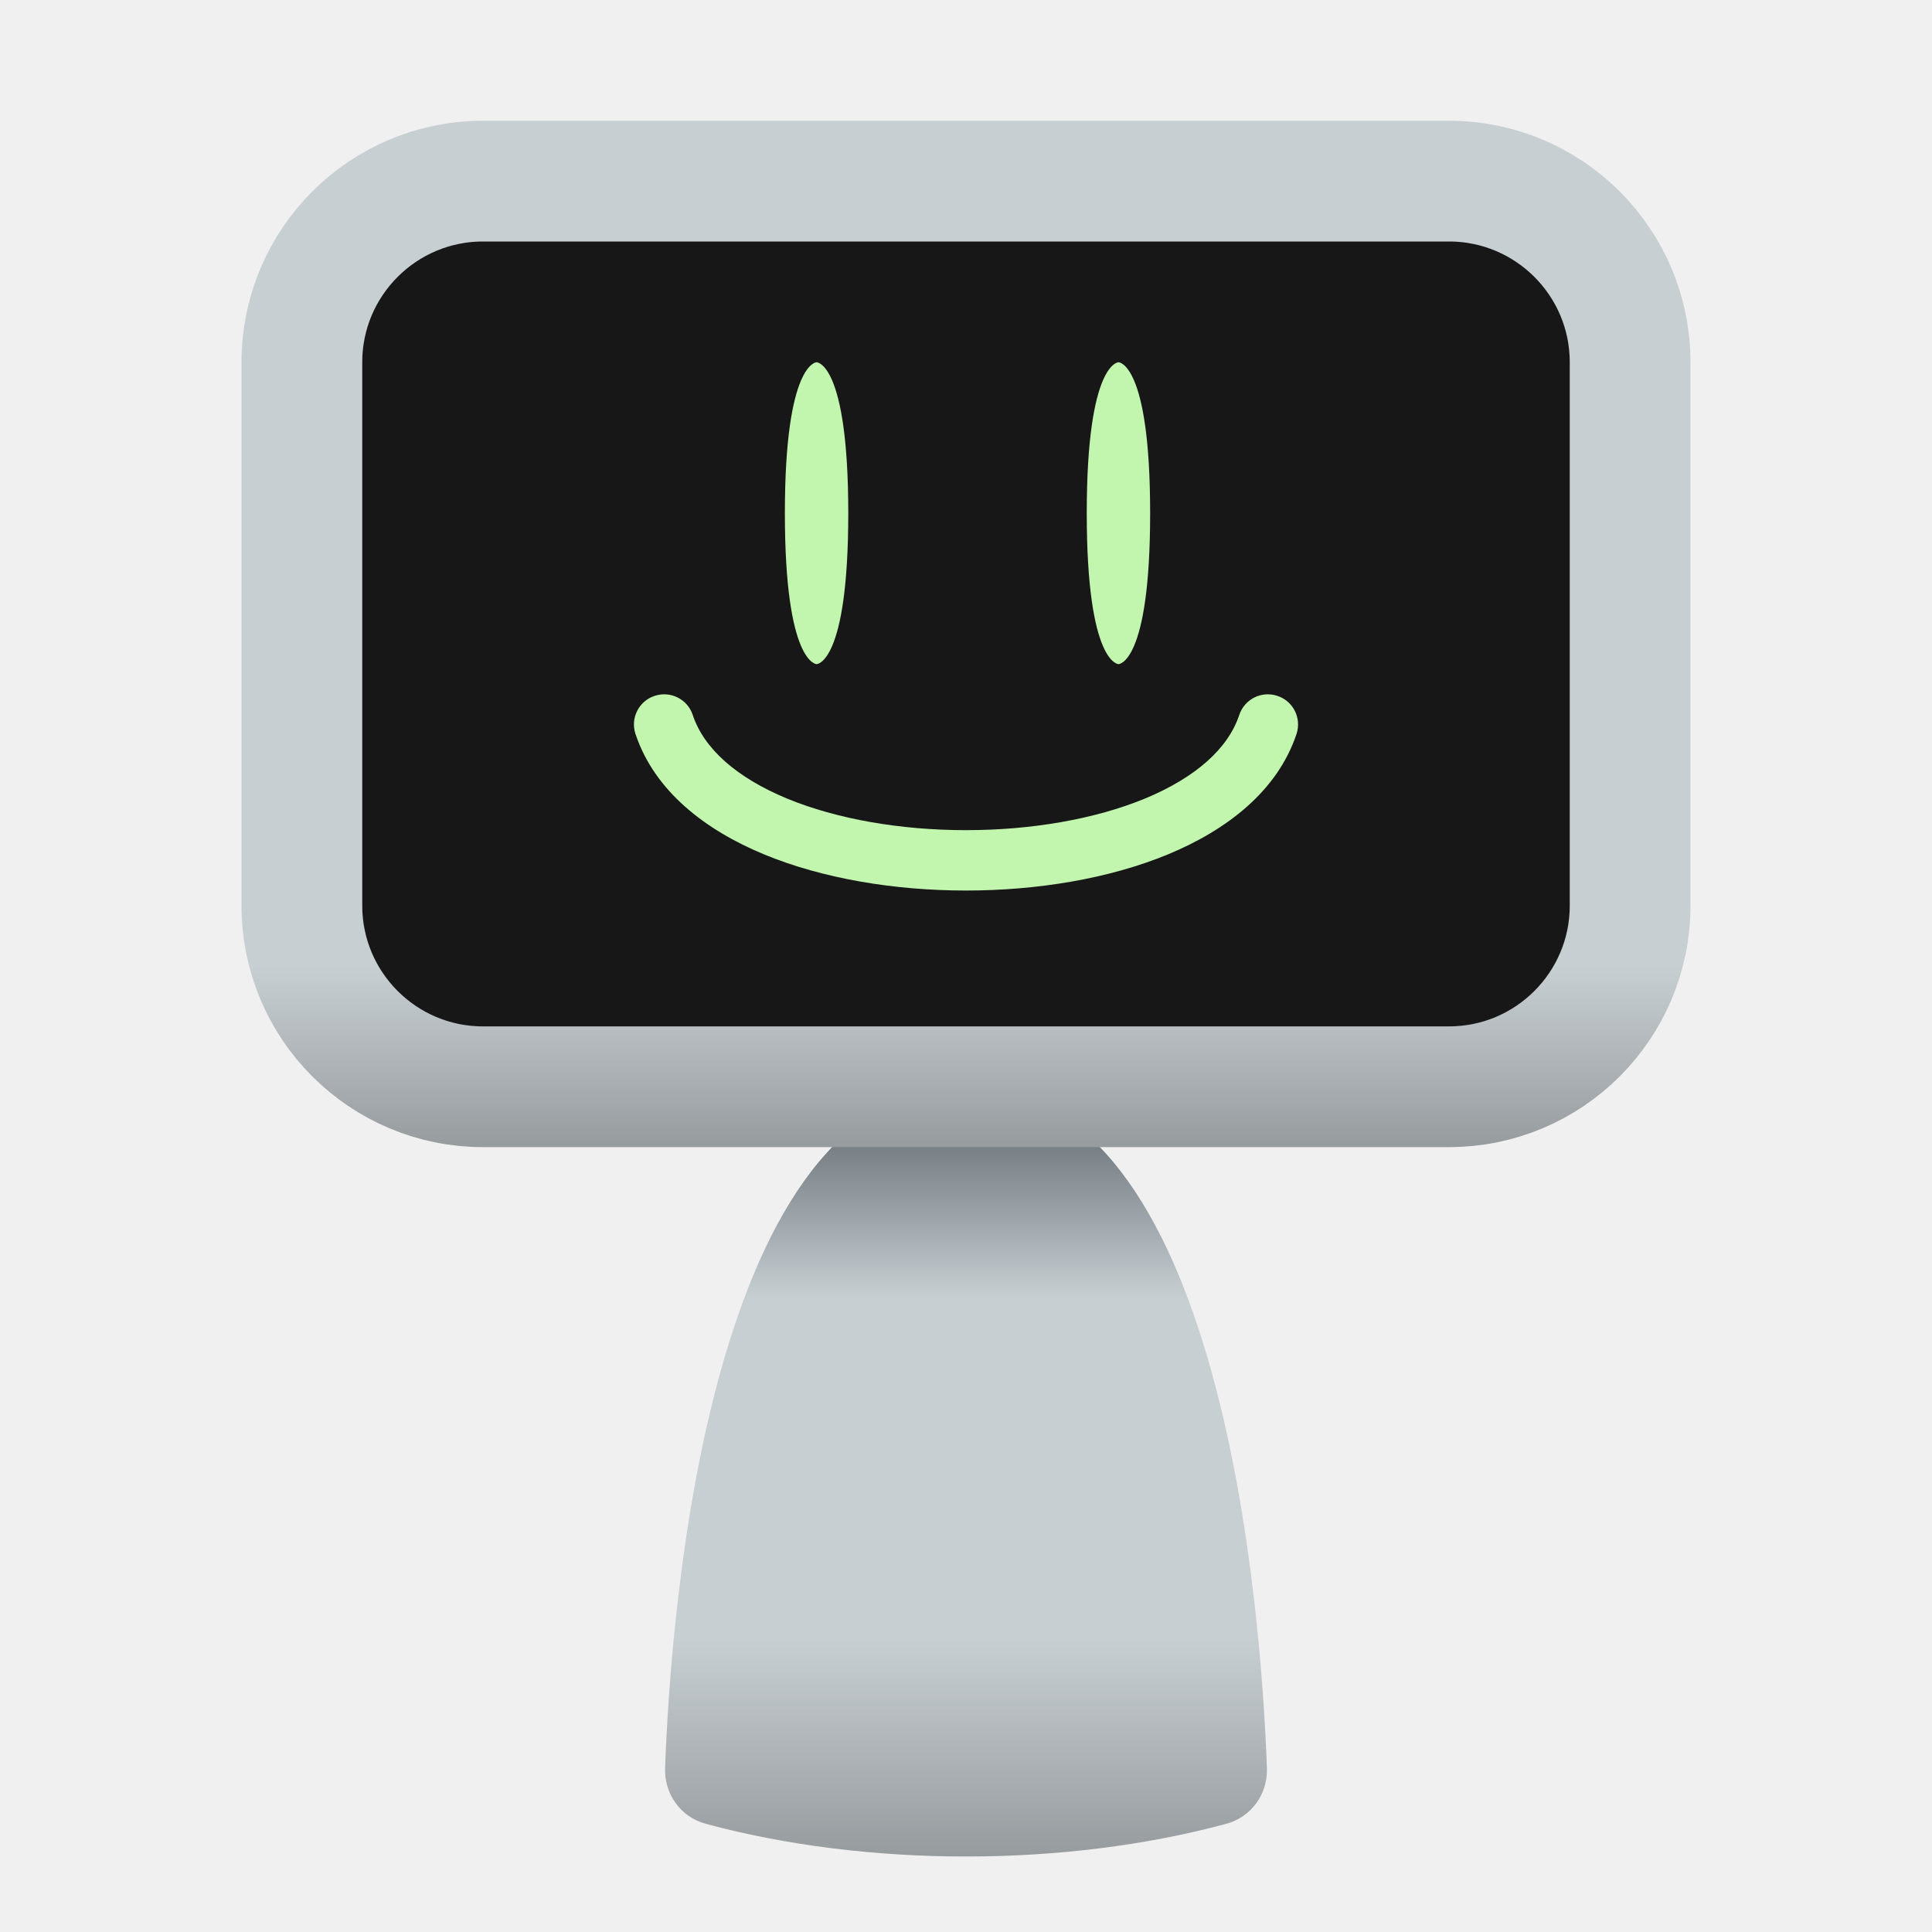
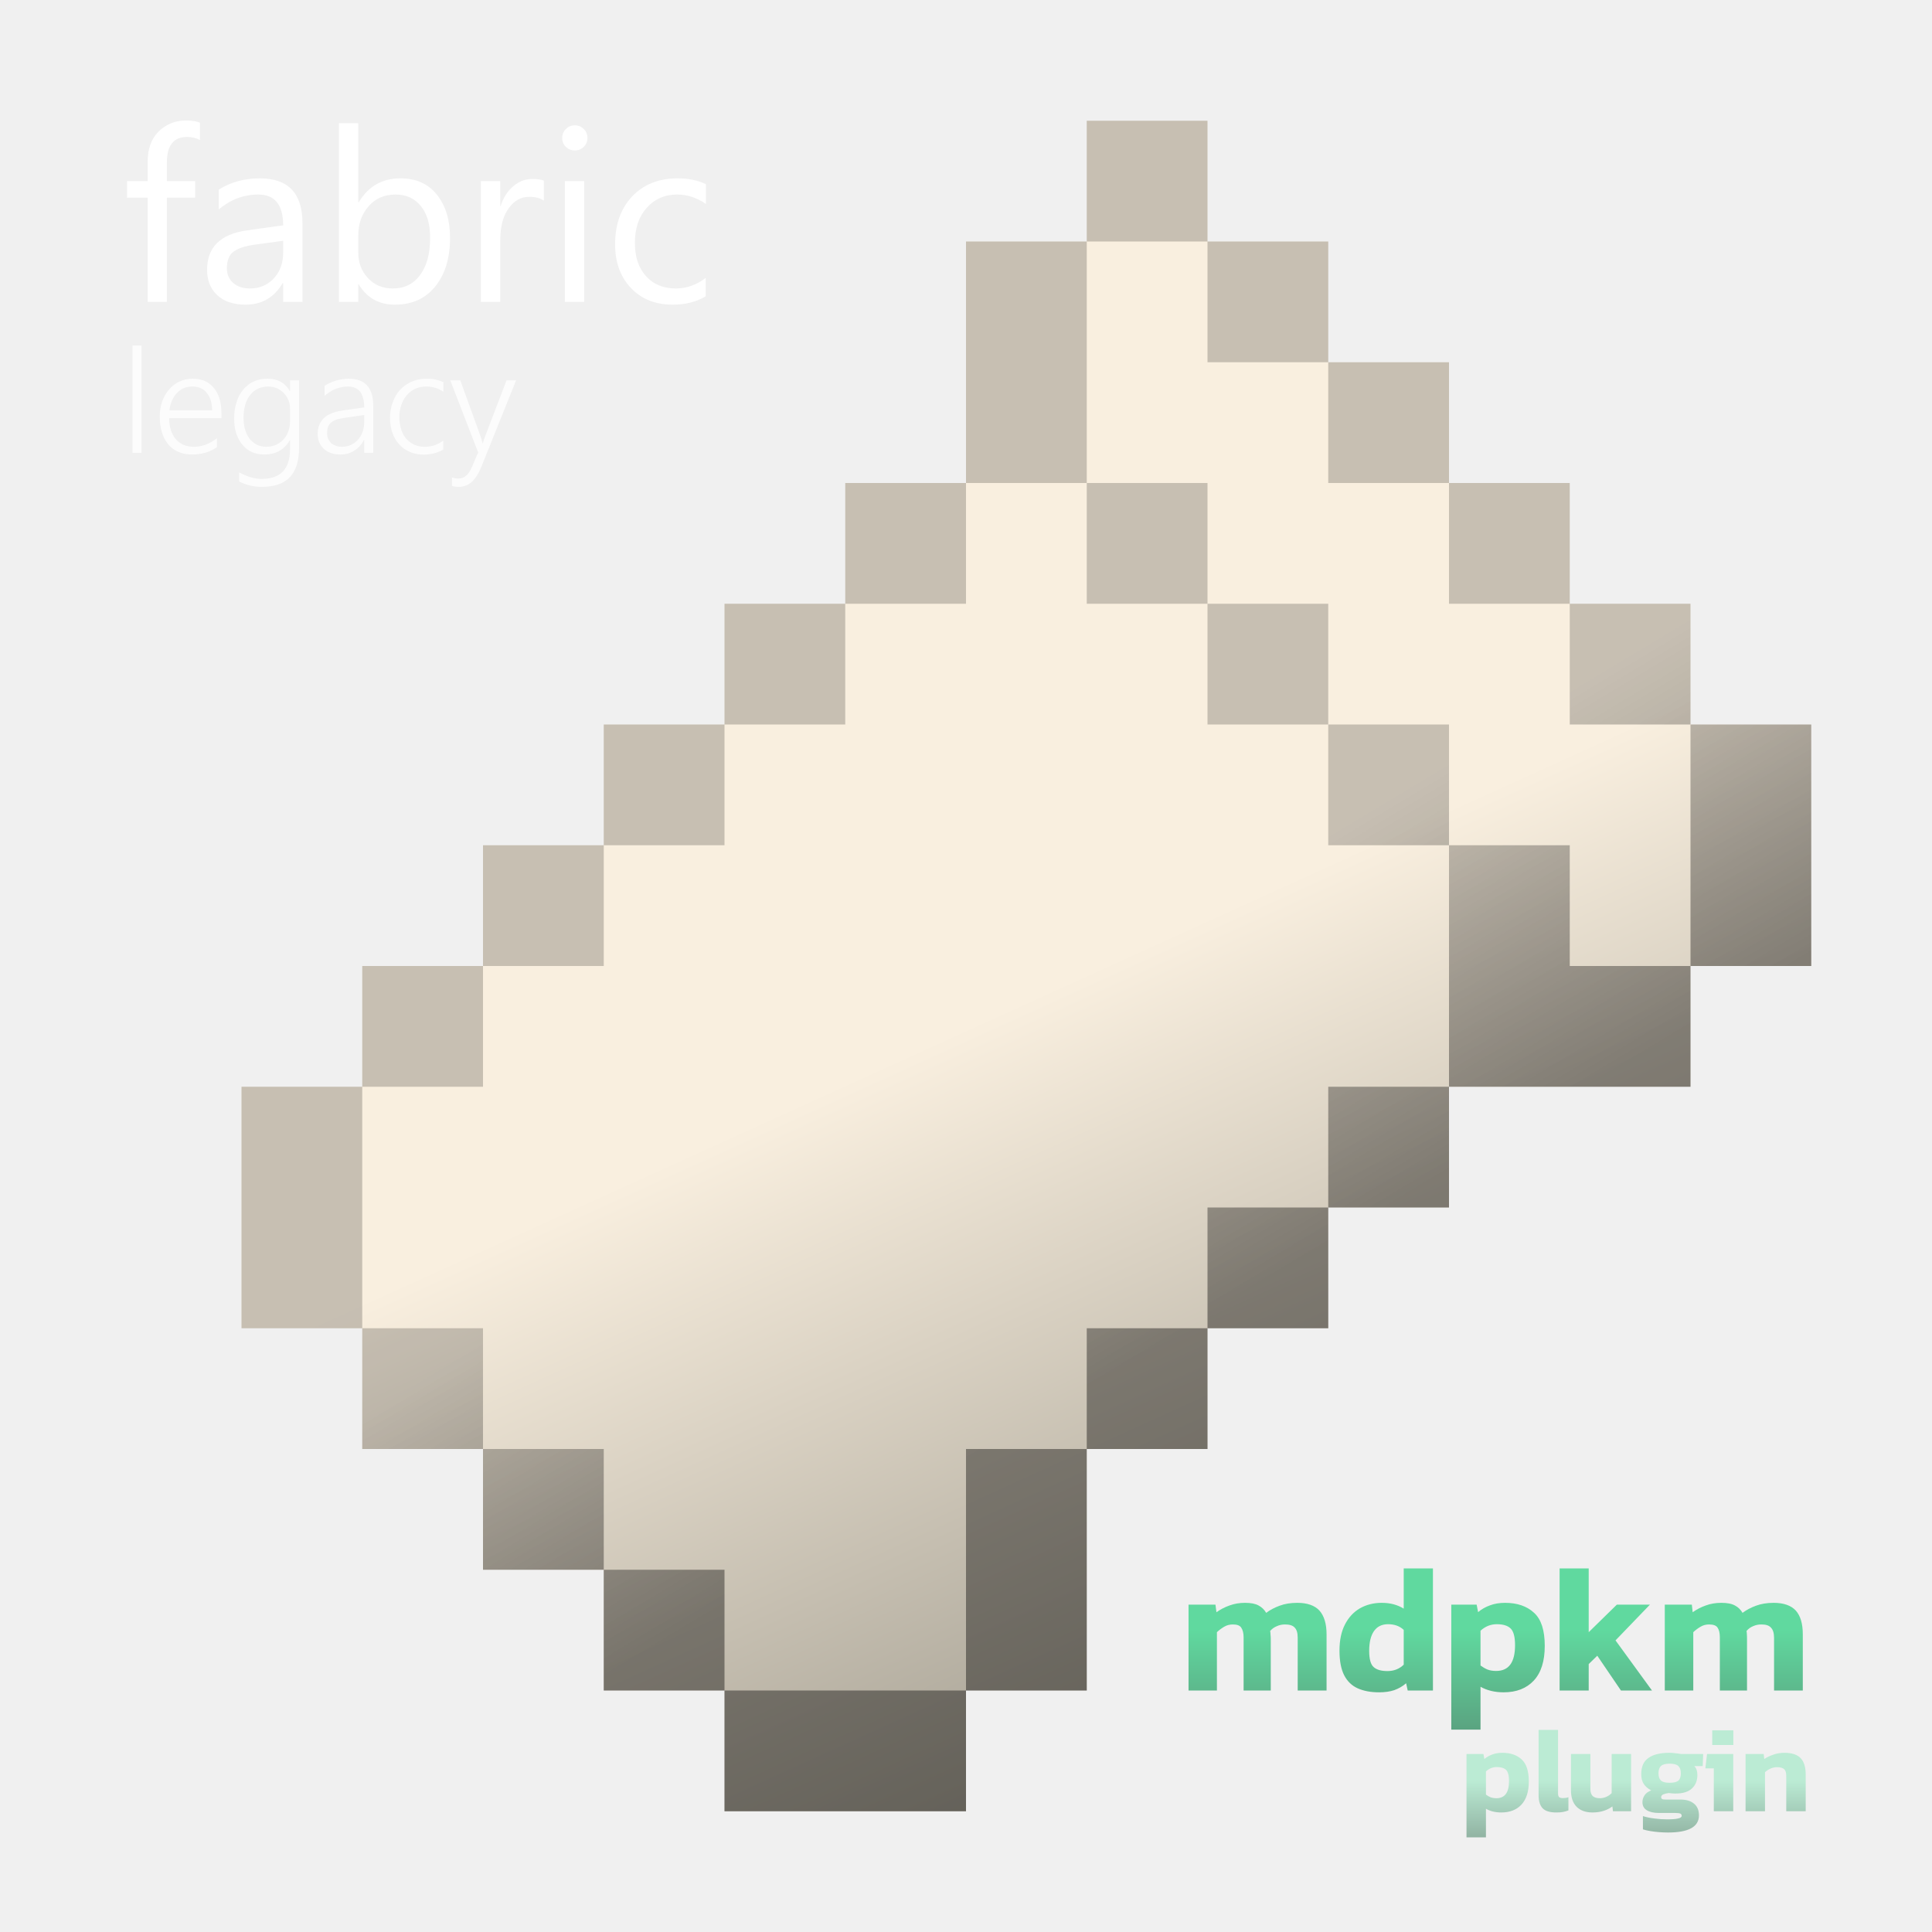
<svg xmlns="http://www.w3.org/2000/svg" width="16" height="16" viewBox="0 0 16 16" fill="none">
-   <path d="M5.508 14.642C5.555 13.35 5.871 9 8 9C10.129 9 10.445 13.35 10.492 14.642C10.5 14.857 10.363 15.048 10.155 15.104C8.821 15.465 7.179 15.465 5.845 15.104C5.637 15.048 5.5 14.857 5.508 14.642Z" fill="url(#paint0_linear_303_77)" />
-   <path d="M4 1.5H12C12.828 1.5 13.5 2.172 13.5 3V7.5C13.5 8.328 12.828 9 12 9H4C3.172 9 2.5 8.328 2.5 7.5V3C2.5 2.172 3.172 1.5 4 1.5Z" fill="#171717" stroke="url(#paint1_linear_303_77)" />
-   <path fill-rule="evenodd" clip-rule="evenodd" d="M9.263 3C9.263 3 9 3 9 4.25C9 5.5 9.263 5.5 9.263 5.5C9.263 5.5 9.525 5.5 9.525 4.25C9.525 3 9.263 3 9.263 3ZM6.5 4.25C6.5 3 6.763 3 6.763 3C6.763 3 7.025 3 7.025 4.25C7.025 5.5 6.763 5.5 6.763 5.5C6.763 5.5 6.5 5.5 6.5 4.25ZM5.737 5.921C5.694 5.79 5.552 5.719 5.421 5.763C5.29 5.806 5.219 5.948 5.263 6.079C5.421 6.552 5.841 6.874 6.326 7.075C6.816 7.278 7.413 7.375 8 7.375C8.587 7.375 9.184 7.278 9.674 7.075C10.159 6.874 10.579 6.552 10.737 6.079C10.781 5.948 10.71 5.806 10.579 5.763C10.448 5.719 10.306 5.79 10.263 5.921C10.171 6.198 9.904 6.438 9.483 6.613C9.066 6.785 8.538 6.875 8 6.875C7.462 6.875 6.934 6.785 6.517 6.613C6.096 6.438 5.829 6.198 5.737 5.921Z" fill="#C2F5AE" />
+   <path d="M10 12H9V14H8V15H6V14H5V13H4V12H3V11H2V9H3V8H4V7H5V6H6V5H7V4H8V2H9V1H10V2H11V3H12V4H13V5H14V6H15V8H14V9H13H12V10H11V11H10V12Z" fill="url(#paint0_linear_312_90)" />
+   <path d="M1.656 1.16C1.625 1.143 1.59 1.134 1.55 1.134C1.438 1.134 1.382 1.204 1.382 1.346V1.5H1.616V1.637H1.382V2.5H1.223V1.637H1.052V1.5H1.223V1.338C1.223 1.233 1.253 1.15 1.313 1.09C1.374 1.029 1.45 0.998 1.54 0.998C1.589 0.998 1.628 1.004 1.656 1.016V1.16ZM2.505 2.5H2.345V2.344H2.341C2.271 2.464 2.169 2.523 2.033 2.523C1.934 2.523 1.855 2.497 1.799 2.444C1.743 2.392 1.715 2.322 1.715 2.234C1.715 2.048 1.825 1.939 2.045 1.908L2.345 1.866C2.345 1.696 2.276 1.611 2.139 1.611C2.018 1.611 1.91 1.652 1.812 1.734V1.57C1.911 1.508 2.024 1.477 2.152 1.477C2.387 1.477 2.505 1.601 2.505 1.85V2.5ZM2.345 1.994L2.104 2.027C2.029 2.038 1.973 2.056 1.936 2.083C1.898 2.109 1.879 2.156 1.879 2.223C1.879 2.271 1.896 2.312 1.931 2.343C1.966 2.373 2.012 2.389 2.07 2.389C2.15 2.389 2.215 2.361 2.267 2.306C2.319 2.25 2.345 2.179 2.345 2.094V1.994ZM2.971 2.355H2.967V2.5H2.807V1.02H2.967V1.676H2.971C3.049 1.543 3.165 1.477 3.316 1.477C3.445 1.477 3.545 1.521 3.617 1.611C3.69 1.701 3.727 1.82 3.727 1.971C3.727 2.138 3.686 2.272 3.604 2.373C3.523 2.473 3.412 2.523 3.271 2.523C3.138 2.523 3.038 2.467 2.971 2.355ZM2.967 1.952V2.092C2.967 2.174 2.993 2.245 3.047 2.303C3.101 2.36 3.169 2.389 3.252 2.389C3.349 2.389 3.425 2.352 3.479 2.277C3.535 2.203 3.562 2.1 3.562 1.968C3.562 1.856 3.537 1.769 3.485 1.706C3.434 1.643 3.364 1.611 3.276 1.611C3.183 1.611 3.108 1.644 3.052 1.709C2.995 1.773 2.967 1.854 2.967 1.952ZM4.504 1.662C4.476 1.641 4.436 1.63 4.383 1.63C4.314 1.63 4.257 1.662 4.211 1.727C4.165 1.791 4.143 1.879 4.143 1.99V2.5H3.982V1.5H4.143V1.706H4.146C4.169 1.636 4.204 1.581 4.251 1.542C4.298 1.502 4.35 1.482 4.408 1.482C4.45 1.482 4.482 1.487 4.504 1.496V1.662ZM4.76 1.246C4.731 1.246 4.707 1.236 4.687 1.217C4.666 1.197 4.656 1.173 4.656 1.143C4.656 1.113 4.666 1.088 4.687 1.068C4.707 1.048 4.731 1.038 4.76 1.038C4.789 1.038 4.814 1.048 4.834 1.068C4.855 1.088 4.865 1.113 4.865 1.143C4.865 1.171 4.855 1.196 4.834 1.216C4.814 1.236 4.789 1.246 4.76 1.246ZM4.838 2.5H4.678V1.5H4.838V2.5ZM5.844 2.454C5.767 2.5 5.676 2.523 5.57 2.523C5.428 2.523 5.312 2.477 5.225 2.385C5.137 2.292 5.094 2.171 5.094 2.023C5.094 1.859 5.141 1.727 5.235 1.627C5.33 1.527 5.456 1.477 5.613 1.477C5.701 1.477 5.779 1.493 5.846 1.525V1.689C5.771 1.637 5.692 1.611 5.607 1.611C5.505 1.611 5.421 1.648 5.355 1.722C5.29 1.795 5.258 1.891 5.258 2.01C5.258 2.127 5.288 2.219 5.35 2.287C5.411 2.355 5.494 2.389 5.598 2.389C5.685 2.389 5.767 2.36 5.844 2.302V2.454Z" fill="white" />
+   <path d="M1.097 3.75V2.862H1.172V3.75H1.097ZM1.401 3.463C1.401 3.5 1.406 3.533 1.415 3.562C1.425 3.592 1.438 3.617 1.456 3.637C1.473 3.657 1.495 3.673 1.52 3.684C1.545 3.694 1.574 3.7 1.605 3.7C1.673 3.7 1.737 3.676 1.797 3.629V3.703C1.739 3.744 1.67 3.764 1.588 3.764C1.548 3.764 1.512 3.757 1.479 3.743C1.446 3.729 1.418 3.709 1.395 3.682C1.372 3.655 1.354 3.622 1.342 3.583C1.329 3.544 1.323 3.499 1.323 3.449C1.323 3.404 1.33 3.363 1.343 3.325C1.357 3.286 1.376 3.253 1.4 3.226C1.424 3.197 1.453 3.176 1.486 3.16C1.52 3.144 1.556 3.136 1.595 3.136C1.634 3.136 1.668 3.143 1.698 3.156C1.728 3.17 1.752 3.189 1.772 3.214C1.793 3.239 1.808 3.269 1.819 3.305C1.829 3.341 1.834 3.381 1.834 3.426V3.463H1.401ZM1.757 3.398C1.756 3.335 1.741 3.287 1.712 3.253C1.684 3.218 1.644 3.201 1.594 3.201C1.568 3.201 1.545 3.205 1.523 3.214C1.501 3.223 1.482 3.237 1.466 3.254C1.449 3.271 1.436 3.291 1.425 3.316C1.414 3.34 1.407 3.367 1.403 3.398H1.757ZM2.477 3.704C2.477 3.815 2.452 3.897 2.401 3.951C2.351 4.005 2.273 4.032 2.167 4.032C2.102 4.032 2.039 4.017 1.981 3.988V3.912C2.046 3.948 2.108 3.966 2.167 3.966C2.324 3.966 2.402 3.883 2.402 3.718V3.646H2.4C2.354 3.725 2.283 3.764 2.189 3.764C2.152 3.764 2.118 3.757 2.087 3.744C2.056 3.73 2.03 3.71 2.008 3.684C1.987 3.659 1.97 3.627 1.957 3.591C1.945 3.554 1.939 3.512 1.939 3.465C1.939 3.416 1.946 3.371 1.959 3.331C1.971 3.29 1.99 3.256 2.014 3.227C2.038 3.198 2.066 3.176 2.1 3.16C2.134 3.144 2.172 3.136 2.214 3.136C2.299 3.136 2.361 3.17 2.4 3.239H2.402V3.15H2.477V3.704ZM2.402 3.386C2.402 3.361 2.398 3.337 2.389 3.315C2.38 3.292 2.367 3.273 2.351 3.256C2.335 3.239 2.316 3.226 2.294 3.216C2.272 3.206 2.248 3.201 2.221 3.201C2.19 3.201 2.162 3.207 2.136 3.219C2.111 3.231 2.09 3.248 2.072 3.271C2.054 3.293 2.04 3.32 2.031 3.352C2.021 3.384 2.017 3.42 2.017 3.459C2.017 3.496 2.021 3.529 2.03 3.559C2.039 3.589 2.052 3.614 2.068 3.635C2.085 3.655 2.104 3.671 2.127 3.683C2.151 3.694 2.177 3.7 2.205 3.7C2.235 3.7 2.262 3.694 2.286 3.684C2.31 3.673 2.331 3.658 2.348 3.639C2.365 3.62 2.379 3.598 2.388 3.572C2.397 3.547 2.402 3.519 2.402 3.489V3.386ZM3.016 3.75V3.643H3.014C2.994 3.682 2.968 3.711 2.934 3.732C2.9 3.754 2.862 3.764 2.819 3.764C2.79 3.764 2.764 3.76 2.741 3.752C2.718 3.744 2.698 3.732 2.682 3.717C2.666 3.702 2.653 3.684 2.644 3.663C2.636 3.642 2.631 3.618 2.631 3.593C2.631 3.539 2.648 3.496 2.682 3.463C2.715 3.431 2.766 3.41 2.834 3.4L3.016 3.374C3.016 3.259 2.971 3.201 2.882 3.201C2.812 3.201 2.747 3.227 2.688 3.278V3.196C2.7 3.187 2.714 3.179 2.73 3.172C2.746 3.164 2.763 3.158 2.78 3.153C2.798 3.147 2.816 3.143 2.834 3.141C2.853 3.138 2.871 3.136 2.888 3.136C2.955 3.136 3.006 3.155 3.04 3.192C3.074 3.23 3.091 3.286 3.091 3.36V3.75H3.016ZM2.862 3.459C2.835 3.463 2.812 3.468 2.792 3.473C2.773 3.479 2.757 3.487 2.745 3.497C2.732 3.507 2.723 3.52 2.717 3.534C2.712 3.549 2.709 3.567 2.709 3.588C2.709 3.604 2.711 3.619 2.717 3.633C2.723 3.646 2.731 3.658 2.741 3.669C2.752 3.678 2.765 3.686 2.781 3.691C2.796 3.697 2.814 3.7 2.833 3.7C2.86 3.7 2.884 3.695 2.907 3.684C2.929 3.674 2.948 3.66 2.964 3.642C2.98 3.624 2.993 3.603 3.002 3.578C3.012 3.553 3.016 3.526 3.016 3.496V3.437L2.862 3.459ZM3.671 3.723C3.626 3.75 3.572 3.764 3.509 3.765C3.466 3.765 3.427 3.758 3.393 3.742C3.359 3.727 3.329 3.706 3.305 3.679C3.281 3.652 3.262 3.62 3.249 3.583C3.237 3.546 3.23 3.506 3.23 3.462C3.23 3.417 3.237 3.375 3.251 3.336C3.264 3.296 3.284 3.261 3.31 3.232C3.337 3.202 3.369 3.179 3.406 3.162C3.444 3.145 3.488 3.136 3.537 3.136C3.586 3.136 3.631 3.146 3.672 3.165V3.244C3.629 3.215 3.581 3.201 3.531 3.201C3.495 3.201 3.463 3.208 3.436 3.221C3.408 3.235 3.385 3.253 3.365 3.277C3.347 3.3 3.332 3.327 3.322 3.358C3.312 3.389 3.307 3.422 3.307 3.456C3.307 3.488 3.312 3.519 3.32 3.548C3.328 3.578 3.341 3.604 3.358 3.626C3.376 3.649 3.398 3.666 3.425 3.68C3.451 3.693 3.482 3.7 3.518 3.7C3.575 3.7 3.625 3.683 3.671 3.649V3.723ZM3.989 3.859C3.966 3.918 3.939 3.961 3.909 3.989C3.878 4.018 3.841 4.032 3.798 4.032C3.776 4.032 3.758 4.029 3.743 4.024V3.954C3.752 3.957 3.761 3.959 3.769 3.961C3.778 3.962 3.787 3.963 3.796 3.963C3.821 3.963 3.842 3.955 3.86 3.94C3.878 3.925 3.894 3.901 3.907 3.87L3.96 3.747L3.729 3.15H3.812L3.984 3.625C3.986 3.631 3.988 3.639 3.99 3.647C3.992 3.655 3.995 3.663 3.996 3.67H3.999C4.001 3.664 4.003 3.657 4.005 3.65C4.007 3.643 4.009 3.636 4.012 3.628L4.195 3.15H4.274L3.989 3.859Z" fill="white" fill-opacity="0.8" />
+   <path d="M9.843 14V13.289H10.066L10.074 13.352C10.106 13.329 10.142 13.31 10.182 13.296C10.222 13.281 10.265 13.274 10.311 13.274C10.359 13.274 10.396 13.281 10.423 13.296C10.45 13.31 10.471 13.331 10.486 13.357C10.519 13.332 10.556 13.313 10.597 13.298C10.639 13.282 10.688 13.274 10.744 13.274C10.827 13.274 10.888 13.296 10.927 13.338C10.966 13.382 10.986 13.447 10.986 13.535V14H10.747V13.563C10.747 13.524 10.739 13.496 10.722 13.479C10.706 13.461 10.679 13.453 10.642 13.453C10.619 13.453 10.597 13.457 10.575 13.467C10.553 13.476 10.534 13.489 10.519 13.507C10.521 13.518 10.522 13.528 10.522 13.538C10.523 13.548 10.524 13.56 10.524 13.574V14H10.299V13.56C10.299 13.524 10.292 13.498 10.279 13.479C10.267 13.461 10.244 13.453 10.209 13.453C10.184 13.453 10.16 13.459 10.138 13.472C10.116 13.485 10.096 13.5 10.078 13.517V14H9.843ZM11.421 14.015C11.352 14.015 11.293 14.004 11.244 13.982C11.195 13.96 11.158 13.924 11.132 13.874C11.106 13.823 11.093 13.755 11.093 13.67C11.093 13.584 11.108 13.512 11.138 13.454C11.168 13.395 11.209 13.351 11.261 13.32C11.314 13.29 11.374 13.274 11.442 13.274C11.479 13.274 11.512 13.278 11.541 13.286C11.571 13.294 11.599 13.306 11.625 13.322V12.989H11.867V14H11.658L11.645 13.94C11.616 13.965 11.583 13.984 11.547 13.997C11.511 14.009 11.469 14.015 11.421 14.015ZM11.49 13.839C11.543 13.839 11.588 13.822 11.625 13.786V13.498C11.591 13.466 11.548 13.451 11.495 13.451C11.444 13.451 11.405 13.47 11.378 13.509C11.352 13.547 11.339 13.601 11.339 13.671C11.339 13.739 11.351 13.784 11.376 13.806C11.402 13.829 11.44 13.839 11.49 13.839ZM12.019 14.324V13.289H12.229L12.241 13.351C12.27 13.326 12.303 13.308 12.339 13.295C12.375 13.281 12.417 13.274 12.465 13.274C12.566 13.274 12.646 13.302 12.705 13.357C12.764 13.411 12.793 13.502 12.793 13.63C12.793 13.757 12.763 13.852 12.702 13.918C12.642 13.982 12.559 14.015 12.453 14.015C12.378 14.015 12.314 13.999 12.261 13.969V14.324H12.019ZM12.391 13.838C12.495 13.838 12.547 13.767 12.547 13.625C12.547 13.557 12.535 13.511 12.511 13.487C12.487 13.463 12.449 13.451 12.396 13.451C12.345 13.451 12.3 13.469 12.261 13.505V13.793C12.28 13.807 12.299 13.818 12.318 13.826C12.338 13.834 12.362 13.838 12.391 13.838ZM12.916 14V12.989H13.157V13.517L13.39 13.289H13.664L13.379 13.585L13.681 14H13.424L13.228 13.712L13.157 13.781V14H12.916ZM13.787 14V13.289H14.011L14.018 13.352C14.05 13.329 14.086 13.31 14.126 13.296C14.166 13.281 14.209 13.274 14.255 13.274C14.303 13.274 14.341 13.281 14.368 13.296C14.395 13.31 14.416 13.331 14.431 13.357C14.464 13.332 14.501 13.313 14.542 13.298C14.584 13.282 14.633 13.274 14.689 13.274C14.772 13.274 14.833 13.296 14.872 13.338C14.911 13.382 14.93 13.447 14.93 13.535V14H14.692V13.563C14.692 13.524 14.683 13.496 14.666 13.479C14.65 13.461 14.624 13.453 14.587 13.453C14.564 13.453 14.541 13.457 14.519 13.467C14.497 13.476 14.479 13.489 14.464 13.507C14.466 13.518 14.467 13.528 14.467 13.538C14.468 13.548 14.468 13.56 14.468 13.574V14H14.243V13.56C14.243 13.524 14.237 13.498 14.224 13.479C14.212 13.461 14.188 13.453 14.153 13.453C14.128 13.453 14.105 13.459 14.083 13.472C14.061 13.485 14.041 13.5 14.023 13.517V14H13.787Z" fill="url(#paint1_linear_312_90)" />
+   <path d="M12.145 15.216V14.526H12.285L12.293 14.567C12.312 14.551 12.334 14.539 12.358 14.53C12.382 14.521 12.41 14.516 12.442 14.516C12.509 14.516 12.562 14.534 12.602 14.571C12.641 14.607 12.661 14.668 12.661 14.753C12.661 14.838 12.64 14.902 12.6 14.945C12.56 14.988 12.504 15.01 12.434 15.01C12.384 15.01 12.341 15 12.306 14.979V15.216H12.145ZM12.393 14.892C12.462 14.892 12.497 14.845 12.497 14.75C12.497 14.705 12.489 14.674 12.473 14.658C12.457 14.642 12.431 14.634 12.396 14.634C12.362 14.634 12.332 14.646 12.306 14.67V14.862C12.318 14.871 12.331 14.879 12.344 14.884C12.357 14.889 12.373 14.892 12.393 14.892ZM12.888 15.01C12.836 15.01 12.799 14.999 12.776 14.976C12.754 14.953 12.742 14.917 12.742 14.867V14.326H12.903V14.851C12.903 14.866 12.906 14.877 12.912 14.883C12.919 14.888 12.929 14.891 12.941 14.891C12.959 14.891 12.975 14.889 12.989 14.884V14.993C12.974 14.999 12.959 15.003 12.943 15.006C12.929 15.009 12.91 15.01 12.888 15.01ZM13.188 15.01C13.132 15.01 13.088 14.994 13.057 14.963C13.025 14.931 13.01 14.885 13.01 14.824V14.526H13.171V14.815C13.171 14.842 13.177 14.861 13.19 14.874C13.203 14.886 13.223 14.892 13.249 14.892C13.268 14.892 13.286 14.888 13.304 14.88C13.321 14.872 13.335 14.862 13.347 14.85V14.526H13.508V15H13.358L13.353 14.96C13.333 14.975 13.31 14.987 13.283 14.996C13.255 15.005 13.224 15.01 13.188 15.01ZM13.814 15.176C13.79 15.176 13.766 15.175 13.74 15.173C13.714 15.171 13.689 15.168 13.666 15.164C13.642 15.16 13.622 15.155 13.606 15.15V15.04C13.632 15.049 13.664 15.055 13.702 15.06C13.739 15.065 13.773 15.067 13.805 15.067C13.845 15.067 13.876 15.065 13.896 15.06C13.916 15.056 13.927 15.049 13.927 15.038C13.927 15.029 13.923 15.022 13.915 15.019C13.907 15.016 13.891 15.014 13.868 15.014H13.737C13.694 15.014 13.661 15.006 13.637 14.991C13.613 14.976 13.602 14.953 13.602 14.924C13.602 14.904 13.608 14.885 13.62 14.867C13.632 14.849 13.651 14.836 13.675 14.827C13.647 14.813 13.627 14.795 13.613 14.774C13.599 14.753 13.592 14.726 13.592 14.693C13.592 14.632 13.611 14.587 13.651 14.559C13.691 14.53 13.749 14.516 13.826 14.516C13.842 14.516 13.859 14.517 13.879 14.52C13.899 14.522 13.913 14.524 13.923 14.526H14.105L14.101 14.626H14.032C14.048 14.643 14.057 14.667 14.057 14.7C14.057 14.746 14.042 14.783 14.012 14.811C13.982 14.839 13.938 14.853 13.878 14.853C13.868 14.853 13.858 14.853 13.848 14.852C13.838 14.851 13.829 14.85 13.82 14.849C13.802 14.851 13.787 14.855 13.775 14.86C13.763 14.865 13.757 14.873 13.757 14.883C13.757 14.891 13.76 14.896 13.766 14.899C13.772 14.902 13.782 14.903 13.795 14.903H13.916C13.964 14.903 14.002 14.914 14.029 14.937C14.056 14.959 14.07 14.991 14.07 15.034C14.07 15.129 13.984 15.176 13.814 15.176ZM13.827 14.764C13.862 14.764 13.886 14.758 13.9 14.746C13.913 14.734 13.92 14.714 13.92 14.686C13.92 14.658 13.913 14.638 13.899 14.625C13.885 14.612 13.861 14.606 13.827 14.606C13.794 14.606 13.77 14.612 13.756 14.625C13.742 14.637 13.735 14.657 13.735 14.686C13.735 14.713 13.741 14.732 13.755 14.745C13.768 14.758 13.792 14.764 13.827 14.764ZM14.18 14.451V14.33H14.355V14.451H14.18ZM14.193 15V14.645H14.123L14.137 14.526H14.354V15H14.193ZM14.456 15V14.526H14.606L14.611 14.567C14.631 14.554 14.655 14.542 14.684 14.532C14.714 14.521 14.745 14.516 14.778 14.516C14.84 14.516 14.884 14.531 14.912 14.56C14.94 14.589 14.954 14.635 14.954 14.696V15H14.793V14.709C14.793 14.682 14.788 14.663 14.776 14.652C14.765 14.641 14.745 14.635 14.715 14.635C14.698 14.635 14.68 14.639 14.662 14.647C14.644 14.655 14.629 14.665 14.617 14.677V15H14.456Z" fill="url(#paint2_linear_312_90)" />
+   <path d="M9 2H8V4H9V2Z" fill="url(#paint3_linear_312_90)" />
+   <path d="M10 2V1H9V2H10Z" fill="url(#paint4_linear_312_90)" />
+   <path d="M11 3V2H10V3H11Z" fill="url(#paint5_linear_312_90)" />
+   <path d="M12 4V3H11V4H12Z" fill="url(#paint6_linear_312_90)" />
+   <path d="M13 5V4H12V5H13Z" fill="url(#paint7_linear_312_90)" />
+   <path d="M14 6V5H13V6H14Z" fill="url(#paint8_linear_312_90)" />
+   <path d="M14 8H15V6H14V8Z" fill="url(#paint9_linear_312_90)" />
+   <path d="M11 10H12V9H11V10Z" fill="url(#paint10_linear_312_90)" />
+   <path d="M10 11H11V10H10V11Z" fill="url(#paint11_linear_312_90)" />
+   <path d="M9 12H10V11H9V12Z" fill="url(#paint12_linear_312_90)" />
+   <path d="M9 14V12H8V14H9Z" fill="url(#paint13_linear_312_90)" />
+   <path d="M8 15V14H6V15H8Z" fill="url(#paint14_linear_312_90)" />
+   <path d="M5 14H6V13H5V14Z" fill="url(#paint15_linear_312_90)" />
+   <path d="M4 13H5V12H4V13Z" fill="url(#paint16_linear_312_90)" />
+   <path d="M3 12H4V11H3V12Z" fill="url(#paint17_linear_312_90)" />
+   <path d="M2 11H3V9H2V11Z" fill="url(#paint18_linear_312_90)" />
+   <path d="M3 8V9H4V8H3Z" fill="url(#paint19_linear_312_90)" />
+   <path d="M4 7V8H5V7H4Z" fill="url(#paint20_linear_312_90)" />
+   <path d="M6 6H5V7H6V6Z" fill="url(#paint21_linear_312_90)" />
+   <path d="M7 5H6V6H7V5Z" fill="url(#paint22_linear_312_90)" />
+   <path d="M8 4H7V5H8V4Z" fill="url(#paint23_linear_312_90)" />
+   <path d="M14 9V8H13V7H12V8V9H14Z" fill="url(#paint24_linear_312_90)" />
+   <path d="M12 6H11V7H12V6Z" fill="url(#paint25_linear_312_90)" />
+   <path d="M11 5H10V6H11V5Z" fill="url(#paint26_linear_312_90)" />
+   <path d="M10 4H9V5H10V4Z" fill="url(#paint27_linear_312_90)" />
  <defs>
-     <linearGradient id="paint0_linear_303_77" x1="8" y1="9" x2="8" y2="15.375" gradientUnits="userSpaceOnUse">
-       <stop stop-color="#576066" />
-       <stop offset="0.276" stop-color="#C8CFD3" />
-       <stop offset="0.714" stop-color="#C8CFD3" />
-       <stop offset="1" stop-color="#969B9E" />
+     <linearGradient id="paint0_linear_312_90" x1="8" y1="8.5" x2="10.5" y2="14" gradientUnits="userSpaceOnUse">
+       <stop stop-color="#F9EFDF" />
+       <stop offset="1" stop-color="#A6A194" />
    </linearGradient>
-     <linearGradient id="paint1_linear_303_77" x1="8" y1="8" x2="8" y2="9.5" gradientUnits="userSpaceOnUse">
-       <stop stop-color="#C8CFD3" />
-       <stop offset="1" stop-color="#969B9E" />
+     <linearGradient id="paint1_linear_312_90" x1="12" y1="13.5" x2="12" y2="14.5" gradientUnits="userSpaceOnUse">
+       <stop stop-color="#60D99F" />
+       <stop offset="1" stop-color="#59987A" />
+     </linearGradient>
+     <linearGradient id="paint2_linear_312_90" x1="13.5" y1="14.75" x2="13.5" y2="15.25" gradientUnits="userSpaceOnUse">
+       <stop stop-color="#BBEBD4" />
+       <stop offset="1" stop-color="#8EAF9F" />
+     </linearGradient>
+     <linearGradient id="paint3_linear_312_90" x1="7.5" y1="9" x2="9" y2="11.5" gradientUnits="userSpaceOnUse">
+       <stop stop-opacity="0.2" />
+       <stop offset="1" stop-opacity="0.4" />
+     </linearGradient>
+     <linearGradient id="paint4_linear_312_90" x1="7.5" y1="9" x2="9" y2="11.5" gradientUnits="userSpaceOnUse">
+       <stop stop-opacity="0.2" />
+       <stop offset="1" stop-opacity="0.4" />
+     </linearGradient>
+     <linearGradient id="paint5_linear_312_90" x1="7.5" y1="9" x2="9" y2="11.5" gradientUnits="userSpaceOnUse">
+       <stop stop-opacity="0.2" />
+       <stop offset="1" stop-opacity="0.4" />
+     </linearGradient>
+     <linearGradient id="paint6_linear_312_90" x1="7.5" y1="9" x2="9" y2="11.5" gradientUnits="userSpaceOnUse">
+       <stop stop-opacity="0.2" />
+       <stop offset="1" stop-opacity="0.4" />
+     </linearGradient>
+     <linearGradient id="paint7_linear_312_90" x1="7.5" y1="9" x2="9" y2="11.5" gradientUnits="userSpaceOnUse">
+       <stop stop-opacity="0.2" />
+       <stop offset="1" stop-opacity="0.4" />
+     </linearGradient>
+     <linearGradient id="paint8_linear_312_90" x1="7.5" y1="9" x2="9" y2="11.5" gradientUnits="userSpaceOnUse">
+       <stop stop-opacity="0.2" />
+       <stop offset="1" stop-opacity="0.4" />
+     </linearGradient>
+     <linearGradient id="paint9_linear_312_90" x1="7.5" y1="9" x2="9" y2="11.5" gradientUnits="userSpaceOnUse">
+       <stop stop-opacity="0.2" />
+       <stop offset="1" stop-opacity="0.4" />
+     </linearGradient>
+     <linearGradient id="paint10_linear_312_90" x1="7.5" y1="9" x2="9" y2="11.5" gradientUnits="userSpaceOnUse">
+       <stop stop-opacity="0.2" />
+       <stop offset="1" stop-opacity="0.4" />
+     </linearGradient>
+     <linearGradient id="paint11_linear_312_90" x1="7.5" y1="9" x2="9" y2="11.5" gradientUnits="userSpaceOnUse">
+       <stop stop-opacity="0.2" />
+       <stop offset="1" stop-opacity="0.4" />
+     </linearGradient>
+     <linearGradient id="paint12_linear_312_90" x1="7.5" y1="9" x2="9" y2="11.5" gradientUnits="userSpaceOnUse">
+       <stop stop-opacity="0.2" />
+       <stop offset="1" stop-opacity="0.4" />
+     </linearGradient>
+     <linearGradient id="paint13_linear_312_90" x1="7.5" y1="9" x2="9" y2="11.5" gradientUnits="userSpaceOnUse">
+       <stop stop-opacity="0.2" />
+       <stop offset="1" stop-opacity="0.4" />
+     </linearGradient>
+     <linearGradient id="paint14_linear_312_90" x1="7.5" y1="9" x2="9" y2="11.5" gradientUnits="userSpaceOnUse">
+       <stop stop-opacity="0.2" />
+       <stop offset="1" stop-opacity="0.4" />
+     </linearGradient>
+     <linearGradient id="paint15_linear_312_90" x1="7.5" y1="9" x2="9" y2="11.5" gradientUnits="userSpaceOnUse">
+       <stop stop-opacity="0.2" />
+       <stop offset="1" stop-opacity="0.4" />
+     </linearGradient>
+     <linearGradient id="paint16_linear_312_90" x1="7.5" y1="9" x2="9" y2="11.5" gradientUnits="userSpaceOnUse">
+       <stop stop-opacity="0.2" />
+       <stop offset="1" stop-opacity="0.4" />
+     </linearGradient>
+     <linearGradient id="paint17_linear_312_90" x1="7.5" y1="9" x2="9" y2="11.5" gradientUnits="userSpaceOnUse">
+       <stop stop-opacity="0.2" />
+       <stop offset="1" stop-opacity="0.4" />
+     </linearGradient>
+     <linearGradient id="paint18_linear_312_90" x1="7.5" y1="9" x2="9" y2="11.5" gradientUnits="userSpaceOnUse">
+       <stop stop-opacity="0.2" />
+       <stop offset="1" stop-opacity="0.4" />
+     </linearGradient>
+     <linearGradient id="paint19_linear_312_90" x1="7.5" y1="9" x2="9" y2="11.5" gradientUnits="userSpaceOnUse">
+       <stop stop-opacity="0.2" />
+       <stop offset="1" stop-opacity="0.4" />
+     </linearGradient>
+     <linearGradient id="paint20_linear_312_90" x1="7.5" y1="9" x2="9" y2="11.5" gradientUnits="userSpaceOnUse">
+       <stop stop-opacity="0.2" />
+       <stop offset="1" stop-opacity="0.4" />
+     </linearGradient>
+     <linearGradient id="paint21_linear_312_90" x1="7.5" y1="9" x2="9" y2="11.5" gradientUnits="userSpaceOnUse">
+       <stop stop-opacity="0.2" />
+       <stop offset="1" stop-opacity="0.4" />
+     </linearGradient>
+     <linearGradient id="paint22_linear_312_90" x1="7.5" y1="9" x2="9" y2="11.5" gradientUnits="userSpaceOnUse">
+       <stop stop-opacity="0.2" />
+       <stop offset="1" stop-opacity="0.4" />
+     </linearGradient>
+     <linearGradient id="paint23_linear_312_90" x1="7.5" y1="9" x2="9" y2="11.5" gradientUnits="userSpaceOnUse">
+       <stop stop-opacity="0.2" />
+       <stop offset="1" stop-opacity="0.4" />
+     </linearGradient>
+     <linearGradient id="paint24_linear_312_90" x1="7.5" y1="9" x2="9" y2="11.5" gradientUnits="userSpaceOnUse">
+       <stop stop-opacity="0.2" />
+       <stop offset="1" stop-opacity="0.4" />
+     </linearGradient>
+     <linearGradient id="paint25_linear_312_90" x1="7.5" y1="9" x2="9" y2="11.5" gradientUnits="userSpaceOnUse">
+       <stop stop-opacity="0.2" />
+       <stop offset="1" stop-opacity="0.4" />
+     </linearGradient>
+     <linearGradient id="paint26_linear_312_90" x1="7.5" y1="9" x2="9" y2="11.5" gradientUnits="userSpaceOnUse">
+       <stop stop-opacity="0.2" />
+       <stop offset="1" stop-opacity="0.4" />
+     </linearGradient>
+     <linearGradient id="paint27_linear_312_90" x1="7.5" y1="9" x2="9" y2="11.5" gradientUnits="userSpaceOnUse">
+       <stop stop-opacity="0.2" />
+       <stop offset="1" stop-opacity="0.4" />
    </linearGradient>
  </defs>
</svg>
